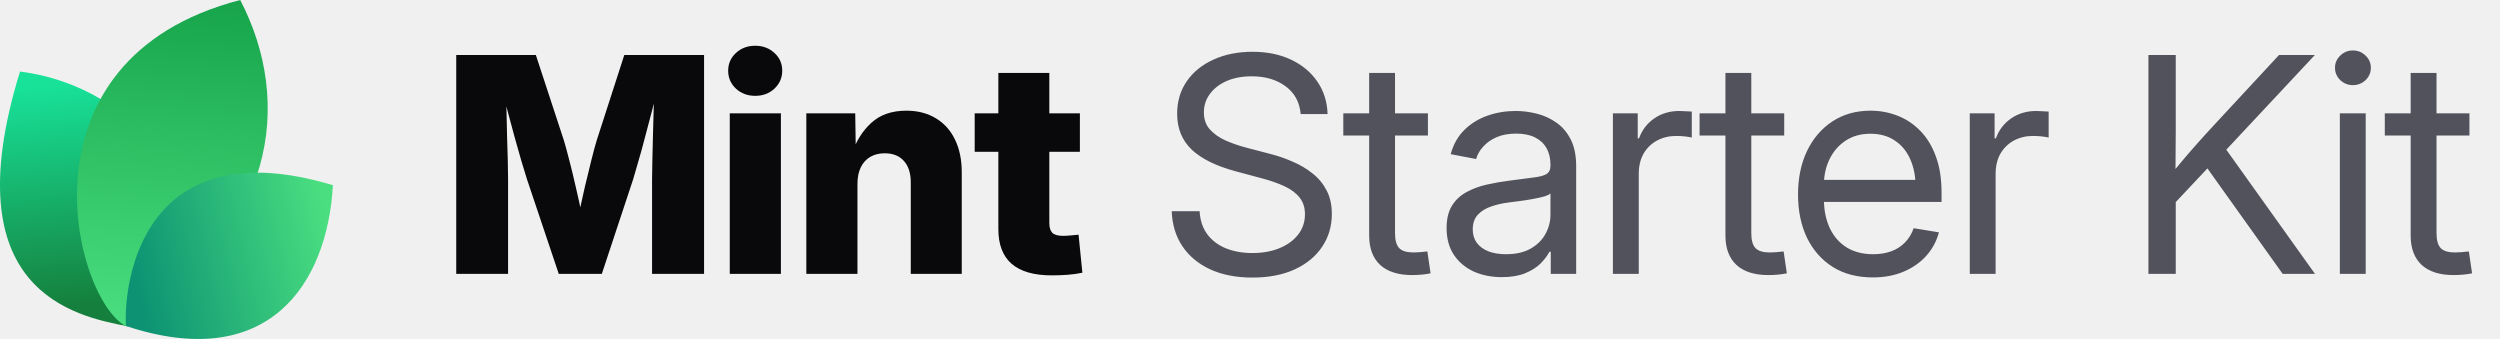
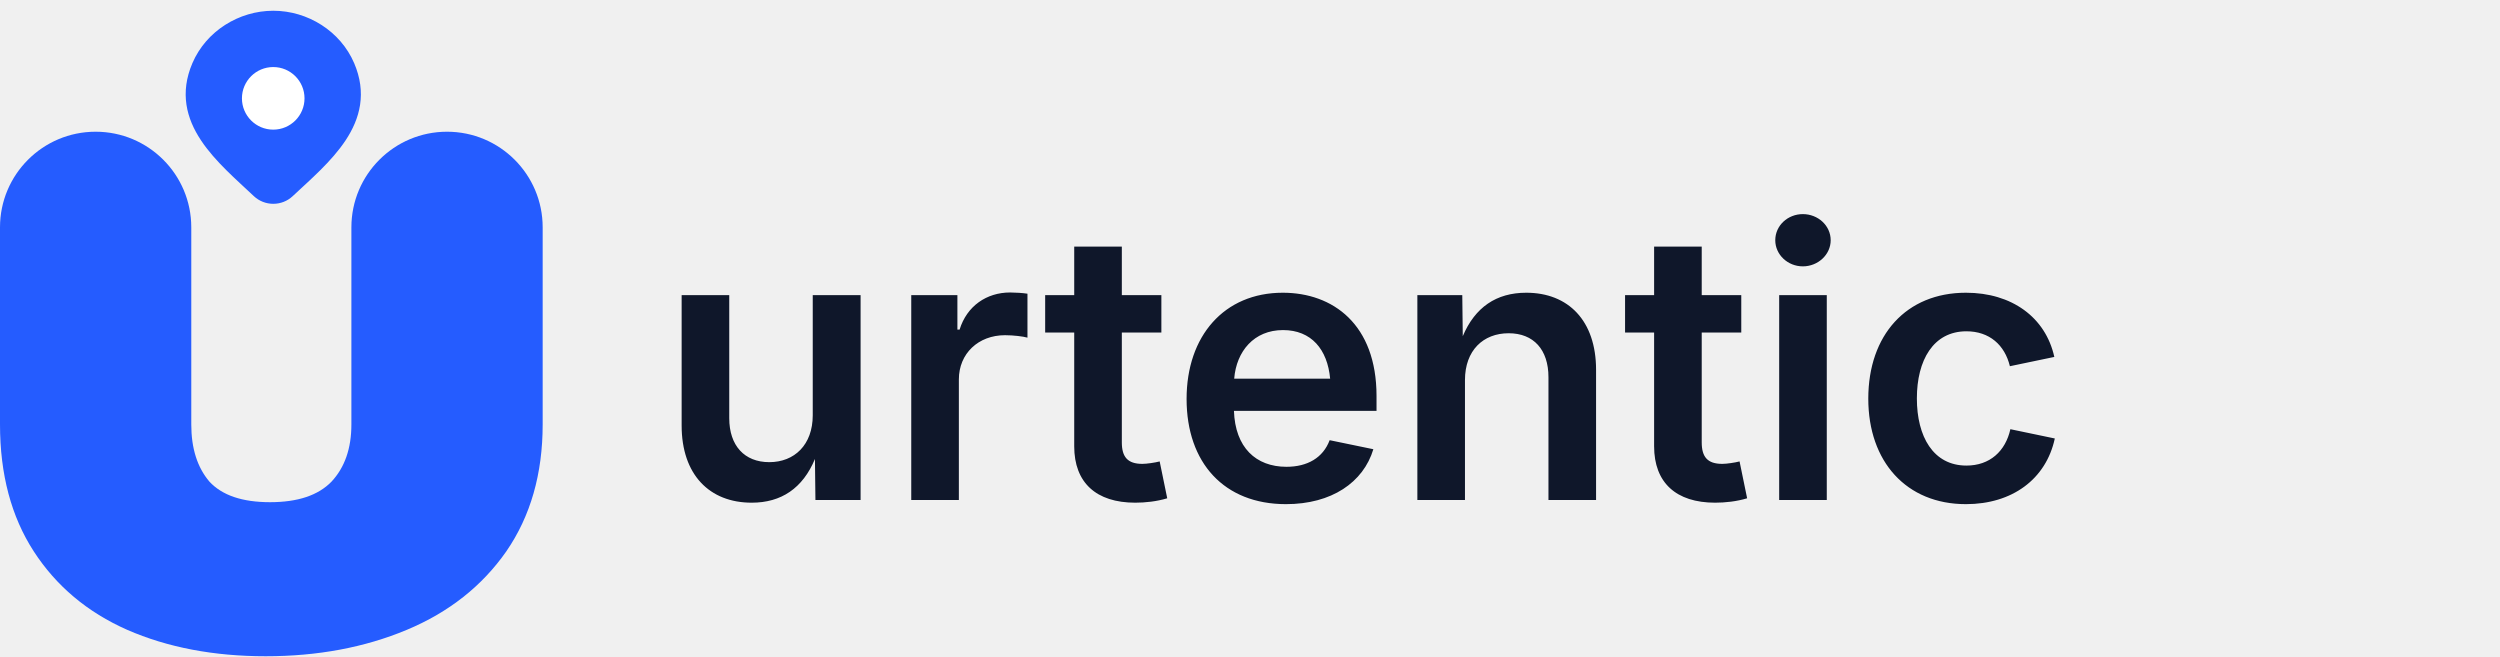
- <svg xmlns="http://www.w3.org/2000/svg" width="177" height="24" viewBox="0 0 177 24" fill="none">
-   <path d="M9.061 23.108C5.268 22.377 -3.391 20.627 1.417 5.064C9.634 6.099 16.973 14.064 9.061 23.108Z" fill="url(#paint0_linear_17557_2020)" />
-   <path d="M8.919 23.094C5.276 21.222 0.784 4.209 17.007 0C20.757 7.193 19.621 16.545 8.919 23.094Z" fill="url(#paint1_linear_17557_2020)" />
-   <path d="M8.914 23.079C8.735 19.882 10.159 9.085 23.57 13.111C23.181 20.123 18.984 26.418 8.914 23.079Z" fill="url(#paint2_linear_17557_2020)" />
-   <path d="M32.301 19.392V3.894H37.938L39.925 9.948C40.036 10.315 40.164 10.787 40.31 11.362C40.462 11.938 40.611 12.552 40.757 13.204C40.91 13.855 41.048 14.483 41.173 15.086C41.305 15.682 41.412 16.192 41.495 16.615H40.695C40.771 16.192 40.871 15.682 40.996 15.086C41.128 14.49 41.267 13.866 41.412 13.214C41.565 12.562 41.714 11.948 41.86 11.373C42.005 10.79 42.133 10.315 42.244 9.948L44.2 3.894H49.848V19.392H46.166V12.704C46.166 12.357 46.173 11.917 46.187 11.383C46.2 10.849 46.214 10.27 46.228 9.646C46.249 9.022 46.266 8.391 46.28 7.753C46.301 7.115 46.311 6.519 46.311 5.964H46.623C46.485 6.561 46.332 7.181 46.166 7.826C45.999 8.471 45.833 9.102 45.666 9.719C45.507 10.336 45.351 10.901 45.198 11.414C45.053 11.928 44.928 12.357 44.824 12.704L42.608 19.392H39.561L37.314 12.704C37.203 12.357 37.072 11.928 36.919 11.414C36.773 10.901 36.614 10.34 36.441 9.729C36.274 9.112 36.104 8.481 35.931 7.836C35.764 7.192 35.608 6.567 35.463 5.964H35.827C35.834 6.512 35.844 7.105 35.858 7.743C35.872 8.374 35.886 9.005 35.9 9.636C35.92 10.26 35.938 10.839 35.952 11.373C35.965 11.907 35.972 12.351 35.972 12.704V19.392H32.301ZM51.668 19.392V8.024H55.288V19.392H51.668ZM53.468 6.786C52.927 6.786 52.473 6.616 52.105 6.276C51.738 5.93 51.554 5.507 51.554 5.007C51.554 4.508 51.738 4.088 52.105 3.749C52.473 3.409 52.927 3.239 53.468 3.239C54.009 3.239 54.463 3.409 54.83 3.749C55.198 4.082 55.382 4.501 55.382 5.007C55.382 5.507 55.198 5.93 54.83 6.276C54.463 6.616 54.009 6.786 53.468 6.786ZM60.708 13.027V19.392H57.088V8.024H60.551L60.593 10.967H60.281C60.593 10.024 61.061 9.268 61.685 8.7C62.309 8.124 63.138 7.836 64.171 7.836C64.975 7.836 65.672 8.017 66.262 8.377C66.851 8.731 67.302 9.234 67.614 9.885C67.933 10.537 68.092 11.307 68.092 12.194V19.392H64.483V12.912C64.483 12.26 64.32 11.754 63.994 11.394C63.675 11.033 63.221 10.853 62.632 10.853C62.25 10.853 61.914 10.936 61.623 11.102C61.332 11.269 61.106 11.515 60.947 11.841C60.787 12.16 60.708 12.555 60.708 13.027ZM76.456 8.024V10.749H69.008V8.024H76.456ZM70.683 5.163H74.292V15.783C74.292 16.102 74.361 16.334 74.5 16.48C74.646 16.625 74.899 16.698 75.259 16.698C75.405 16.698 75.596 16.688 75.831 16.667C76.074 16.646 76.251 16.629 76.362 16.615L76.632 19.309C76.313 19.378 75.963 19.427 75.582 19.455C75.207 19.482 74.836 19.496 74.469 19.496C73.2 19.496 72.25 19.222 71.619 18.674C70.995 18.127 70.683 17.308 70.683 16.22V5.163Z" fill="#09090B" />
-   <path d="M88.667 19.652C87.523 19.652 86.528 19.458 85.682 19.07C84.843 18.681 84.188 18.137 83.716 17.437C83.245 16.736 82.992 15.908 82.957 14.951H84.933C84.968 15.596 85.148 16.14 85.474 16.584C85.8 17.021 86.24 17.354 86.795 17.582C87.35 17.804 87.974 17.915 88.667 17.915C89.388 17.915 90.026 17.801 90.581 17.572C91.143 17.343 91.583 17.024 91.902 16.615C92.228 16.199 92.391 15.717 92.391 15.169C92.391 14.698 92.266 14.306 92.017 13.994C91.767 13.675 91.413 13.408 90.956 13.193C90.498 12.978 89.954 12.787 89.323 12.621L87.502 12.132C86.123 11.765 85.082 11.255 84.382 10.603C83.689 9.944 83.342 9.095 83.342 8.055C83.342 7.174 83.571 6.404 84.028 5.746C84.486 5.087 85.117 4.577 85.921 4.217C86.726 3.849 87.645 3.666 88.678 3.666C89.718 3.666 90.63 3.853 91.413 4.227C92.204 4.602 92.824 5.122 93.275 5.787C93.726 6.446 93.965 7.209 93.993 8.076H92.089C92.013 7.23 91.656 6.574 91.018 6.11C90.387 5.638 89.586 5.403 88.615 5.403C87.95 5.403 87.36 5.513 86.847 5.735C86.341 5.957 85.946 6.262 85.661 6.651C85.377 7.032 85.235 7.469 85.235 7.961C85.235 8.447 85.377 8.849 85.661 9.168C85.946 9.48 86.317 9.74 86.774 9.948C87.232 10.149 87.724 10.319 88.251 10.457L89.884 10.884C90.439 11.023 90.977 11.206 91.496 11.435C92.023 11.657 92.495 11.934 92.911 12.267C93.334 12.593 93.67 12.995 93.92 13.474C94.17 13.945 94.294 14.504 94.294 15.149C94.294 16.015 94.066 16.788 93.608 17.468C93.157 18.148 92.512 18.681 91.673 19.07C90.834 19.458 89.832 19.652 88.667 19.652ZM101.097 8.024V9.594H95.106V8.024H101.097ZM96.937 5.163H98.767V16.521C98.767 17 98.865 17.347 99.059 17.562C99.26 17.77 99.6 17.874 100.078 17.874C100.21 17.874 100.366 17.867 100.546 17.853C100.733 17.832 100.903 17.815 101.056 17.801L101.285 19.351C101.097 19.392 100.886 19.423 100.65 19.444C100.414 19.465 100.189 19.475 99.974 19.475C98.996 19.475 98.244 19.236 97.717 18.758C97.197 18.272 96.937 17.579 96.937 16.677V5.163ZM106.33 19.621C105.595 19.621 104.932 19.489 104.343 19.226C103.754 18.955 103.285 18.564 102.939 18.05C102.592 17.53 102.419 16.896 102.419 16.147C102.419 15.495 102.547 14.965 102.804 14.556C103.06 14.146 103.403 13.828 103.833 13.599C104.263 13.363 104.742 13.186 105.269 13.068C105.796 12.95 106.333 12.857 106.881 12.787C107.574 12.69 108.132 12.617 108.555 12.569C108.978 12.52 109.287 12.441 109.481 12.33C109.675 12.212 109.772 12.014 109.772 11.737V11.654C109.772 11.203 109.679 10.815 109.492 10.489C109.311 10.163 109.041 9.91 108.68 9.729C108.32 9.549 107.872 9.459 107.338 9.459C106.805 9.459 106.34 9.546 105.945 9.719C105.556 9.892 105.241 10.118 104.998 10.395C104.755 10.665 104.593 10.953 104.509 11.258L102.71 10.915C102.897 10.222 103.22 9.65 103.677 9.199C104.135 8.748 104.679 8.412 105.31 8.19C105.941 7.968 106.607 7.857 107.307 7.857C107.8 7.857 108.295 7.92 108.795 8.044C109.301 8.169 109.765 8.381 110.188 8.679C110.611 8.97 110.951 9.369 111.208 9.875C111.464 10.374 111.593 11.005 111.593 11.768V19.392H109.793V17.822H109.7C109.568 18.085 109.363 18.359 109.086 18.643C108.809 18.921 108.444 19.153 107.994 19.34C107.543 19.527 106.988 19.621 106.33 19.621ZM106.621 17.998C107.321 17.998 107.904 17.867 108.368 17.603C108.84 17.333 109.19 16.986 109.419 16.563C109.654 16.133 109.772 15.682 109.772 15.211V13.692C109.703 13.769 109.554 13.841 109.325 13.911C109.096 13.973 108.829 14.032 108.524 14.088C108.226 14.143 107.921 14.192 107.609 14.233C107.304 14.275 107.033 14.309 106.798 14.337C106.354 14.393 105.938 14.49 105.549 14.628C105.168 14.76 104.86 14.954 104.624 15.211C104.388 15.467 104.27 15.811 104.27 16.241C104.27 16.615 104.367 16.934 104.561 17.198C104.762 17.461 105.04 17.662 105.393 17.801C105.747 17.933 106.156 17.998 106.621 17.998ZM114.193 19.392V8.024H115.951V9.792H116.045C116.253 9.209 116.61 8.741 117.116 8.388C117.622 8.034 118.219 7.857 118.905 7.857C119.058 7.857 119.217 7.864 119.384 7.878C119.55 7.885 119.682 7.892 119.779 7.899V9.74C119.716 9.719 119.578 9.695 119.363 9.667C119.155 9.639 118.922 9.625 118.666 9.625C118.174 9.625 117.726 9.733 117.324 9.948C116.922 10.163 116.603 10.471 116.367 10.874C116.138 11.276 116.024 11.758 116.024 12.319V19.392H114.193ZM126.322 8.024V9.594H120.33V8.024H126.322ZM122.161 5.163H123.992V16.521C123.992 17 124.089 17.347 124.283 17.562C124.484 17.77 124.824 17.874 125.302 17.874C125.434 17.874 125.59 17.867 125.77 17.853C125.958 17.832 126.127 17.815 126.28 17.801L126.509 19.351C126.322 19.392 126.11 19.423 125.874 19.444C125.639 19.465 125.413 19.475 125.198 19.475C124.221 19.475 123.468 19.236 122.941 18.758C122.421 18.272 122.161 17.579 122.161 16.677V5.163ZM132.604 19.642C131.502 19.642 130.555 19.396 129.765 18.903C128.974 18.404 128.364 17.714 127.934 16.834C127.511 15.946 127.3 14.927 127.3 13.775C127.3 12.611 127.511 11.584 127.934 10.697C128.364 9.802 128.964 9.102 129.734 8.596C130.51 8.089 131.408 7.836 132.428 7.836C133.1 7.836 133.738 7.954 134.341 8.19C134.952 8.426 135.489 8.783 135.954 9.261C136.425 9.74 136.793 10.343 137.056 11.071C137.327 11.792 137.462 12.645 137.462 13.63V14.296H128.433V12.735H136.463L135.631 13.297C135.631 12.541 135.506 11.876 135.257 11.3C135.007 10.725 134.643 10.277 134.165 9.958C133.686 9.632 133.107 9.469 132.428 9.469C131.748 9.469 131.162 9.632 130.67 9.958C130.177 10.284 129.796 10.725 129.526 11.279C129.262 11.827 129.13 12.441 129.13 13.12V14.046C129.13 14.864 129.273 15.572 129.557 16.168C129.841 16.757 130.243 17.211 130.763 17.53C131.283 17.842 131.901 17.998 132.615 17.998C133.093 17.998 133.523 17.929 133.905 17.79C134.293 17.645 134.619 17.433 134.882 17.156C135.153 16.879 135.354 16.546 135.486 16.157L137.275 16.449C137.108 17.08 136.81 17.634 136.38 18.113C135.95 18.591 135.413 18.966 134.768 19.236C134.123 19.507 133.402 19.642 132.604 19.642ZM139.459 19.392V8.024H141.217V9.792H141.311C141.519 9.209 141.876 8.741 142.382 8.388C142.888 8.034 143.485 7.857 144.171 7.857C144.324 7.857 144.483 7.864 144.649 7.878C144.816 7.885 144.948 7.892 145.045 7.899V9.74C144.982 9.719 144.844 9.695 144.629 9.667C144.421 9.639 144.188 9.625 143.932 9.625C143.439 9.625 142.992 9.733 142.59 9.948C142.188 10.163 141.869 10.471 141.633 10.874C141.404 11.276 141.29 11.758 141.29 12.319V19.392H139.459ZM153.429 14.961V12.715C153.783 12.257 154.136 11.82 154.49 11.404C154.844 10.981 155.204 10.565 155.572 10.156C155.939 9.74 156.314 9.327 156.695 8.918L161.355 3.894H163.893L157.277 10.967H157.184L153.429 14.961ZM152.108 19.392V3.894H154.043V9.241L154.022 12.559L154.043 13.505V19.392H152.108ZM161.615 19.392L155.967 11.477L157.173 9.969L163.903 19.392H161.615ZM165.661 19.392V8.024H167.492V19.392H165.661ZM166.587 6.027C166.24 6.027 165.942 5.909 165.692 5.673C165.443 5.43 165.318 5.139 165.318 4.799C165.318 4.459 165.443 4.172 165.692 3.936C165.942 3.693 166.24 3.572 166.587 3.572C166.934 3.572 167.232 3.693 167.482 3.936C167.731 4.172 167.856 4.459 167.856 4.799C167.856 5.139 167.731 5.43 167.482 5.673C167.232 5.909 166.934 6.027 166.587 6.027ZM174.836 8.024V9.594H168.844V8.024H174.836ZM170.675 5.163H172.506V16.521C172.506 17 172.603 17.347 172.797 17.562C172.998 17.77 173.338 17.874 173.816 17.874C173.948 17.874 174.104 17.867 174.284 17.853C174.472 17.832 174.641 17.815 174.794 17.801L175.023 19.351C174.836 19.392 174.624 19.423 174.388 19.444C174.153 19.465 173.927 19.475 173.712 19.475C172.735 19.475 171.982 19.236 171.455 18.758C170.935 18.272 170.675 17.579 170.675 16.677V5.163Z" fill="#52525C" />
-   <defs>
-     <linearGradient id="paint0_linear_17557_2020" x1="3.776" y1="5.916" x2="5.232" y2="21.559" gradientUnits="userSpaceOnUse">
-       <stop stop-color="#18E299" />
-       <stop offset="1" stop-color="#15803D" />
-     </linearGradient>
-     <linearGradient id="paint1_linear_17557_2020" x1="12.171" y1="-0.718" x2="10.19" y2="22.983" gradientUnits="userSpaceOnUse">
-       <stop stop-color="#16A34A" />
-       <stop offset="1" stop-color="#4ADE80" />
-     </linearGradient>
-     <linearGradient id="paint2_linear_17557_2020" x1="23.133" y1="15.353" x2="9.338" y2="18.52" gradientUnits="userSpaceOnUse">
-       <stop stop-color="#4ADE80" />
-       <stop offset="1" stop-color="#0D9373" />
-     </linearGradient>
-   </defs>
+ <svg xmlns="http://www.w3.org/2000/svg" width="160" height="42" viewBox="0 0 160 42" fill="none">
+   <path d="M18.415 12.226C18.167 12.458 17.835 12.588 17.49 12.588C17.145 12.588 16.813 12.458 16.565 12.226C14.293 10.085 11.247 7.694 12.732 4.223C13.536 2.345 15.463 1.144 17.49 1.144C19.517 1.144 21.445 2.345 22.248 4.223C23.731 7.69 20.693 10.093 18.415 12.226Z" fill="#255CFF" stroke="#255CFF" stroke-width="0.912" />
+   <path d="M19.489 6.294C19.489 7.4 18.593 8.297 17.487 8.297C16.381 8.297 15.484 7.4 15.484 6.294C15.484 5.188 16.381 4.291 17.487 4.291C18.593 4.291 19.489 5.188 19.489 6.294Z" fill="white" />
+   <path d="M6.121 8.43C9.501 8.43 12.242 11.17 12.242 14.551V27.163C12.242 28.697 12.629 29.918 13.405 30.826C14.217 31.702 15.51 32.14 17.282 32.14C19.055 32.14 20.366 31.702 21.215 30.826C22.065 29.918 22.489 28.697 22.489 27.163V14.551C22.489 11.17 25.23 8.43 28.61 8.43C31.991 8.43 34.731 11.17 34.731 14.551V27.163C34.731 30.325 33.956 33.032 32.405 35.286C30.854 37.508 28.73 39.183 26.035 40.31C23.339 41.437 20.329 42 17.005 42C13.682 42 10.727 41.437 8.143 40.31C5.594 39.183 3.6 37.508 2.16 35.286C0.72 33.064 -0 30.356 -0 27.163V14.551C-0 11.17 2.74 8.43 6.121 8.43Z" fill="#255CFF" />
+   <text x="42" y="32" font-family="system-ui, -apple-system, 'Segoe UI', sans-serif" font-size="24" font-weight="600" fill="#0F172A">urtentic</text>
</svg>
